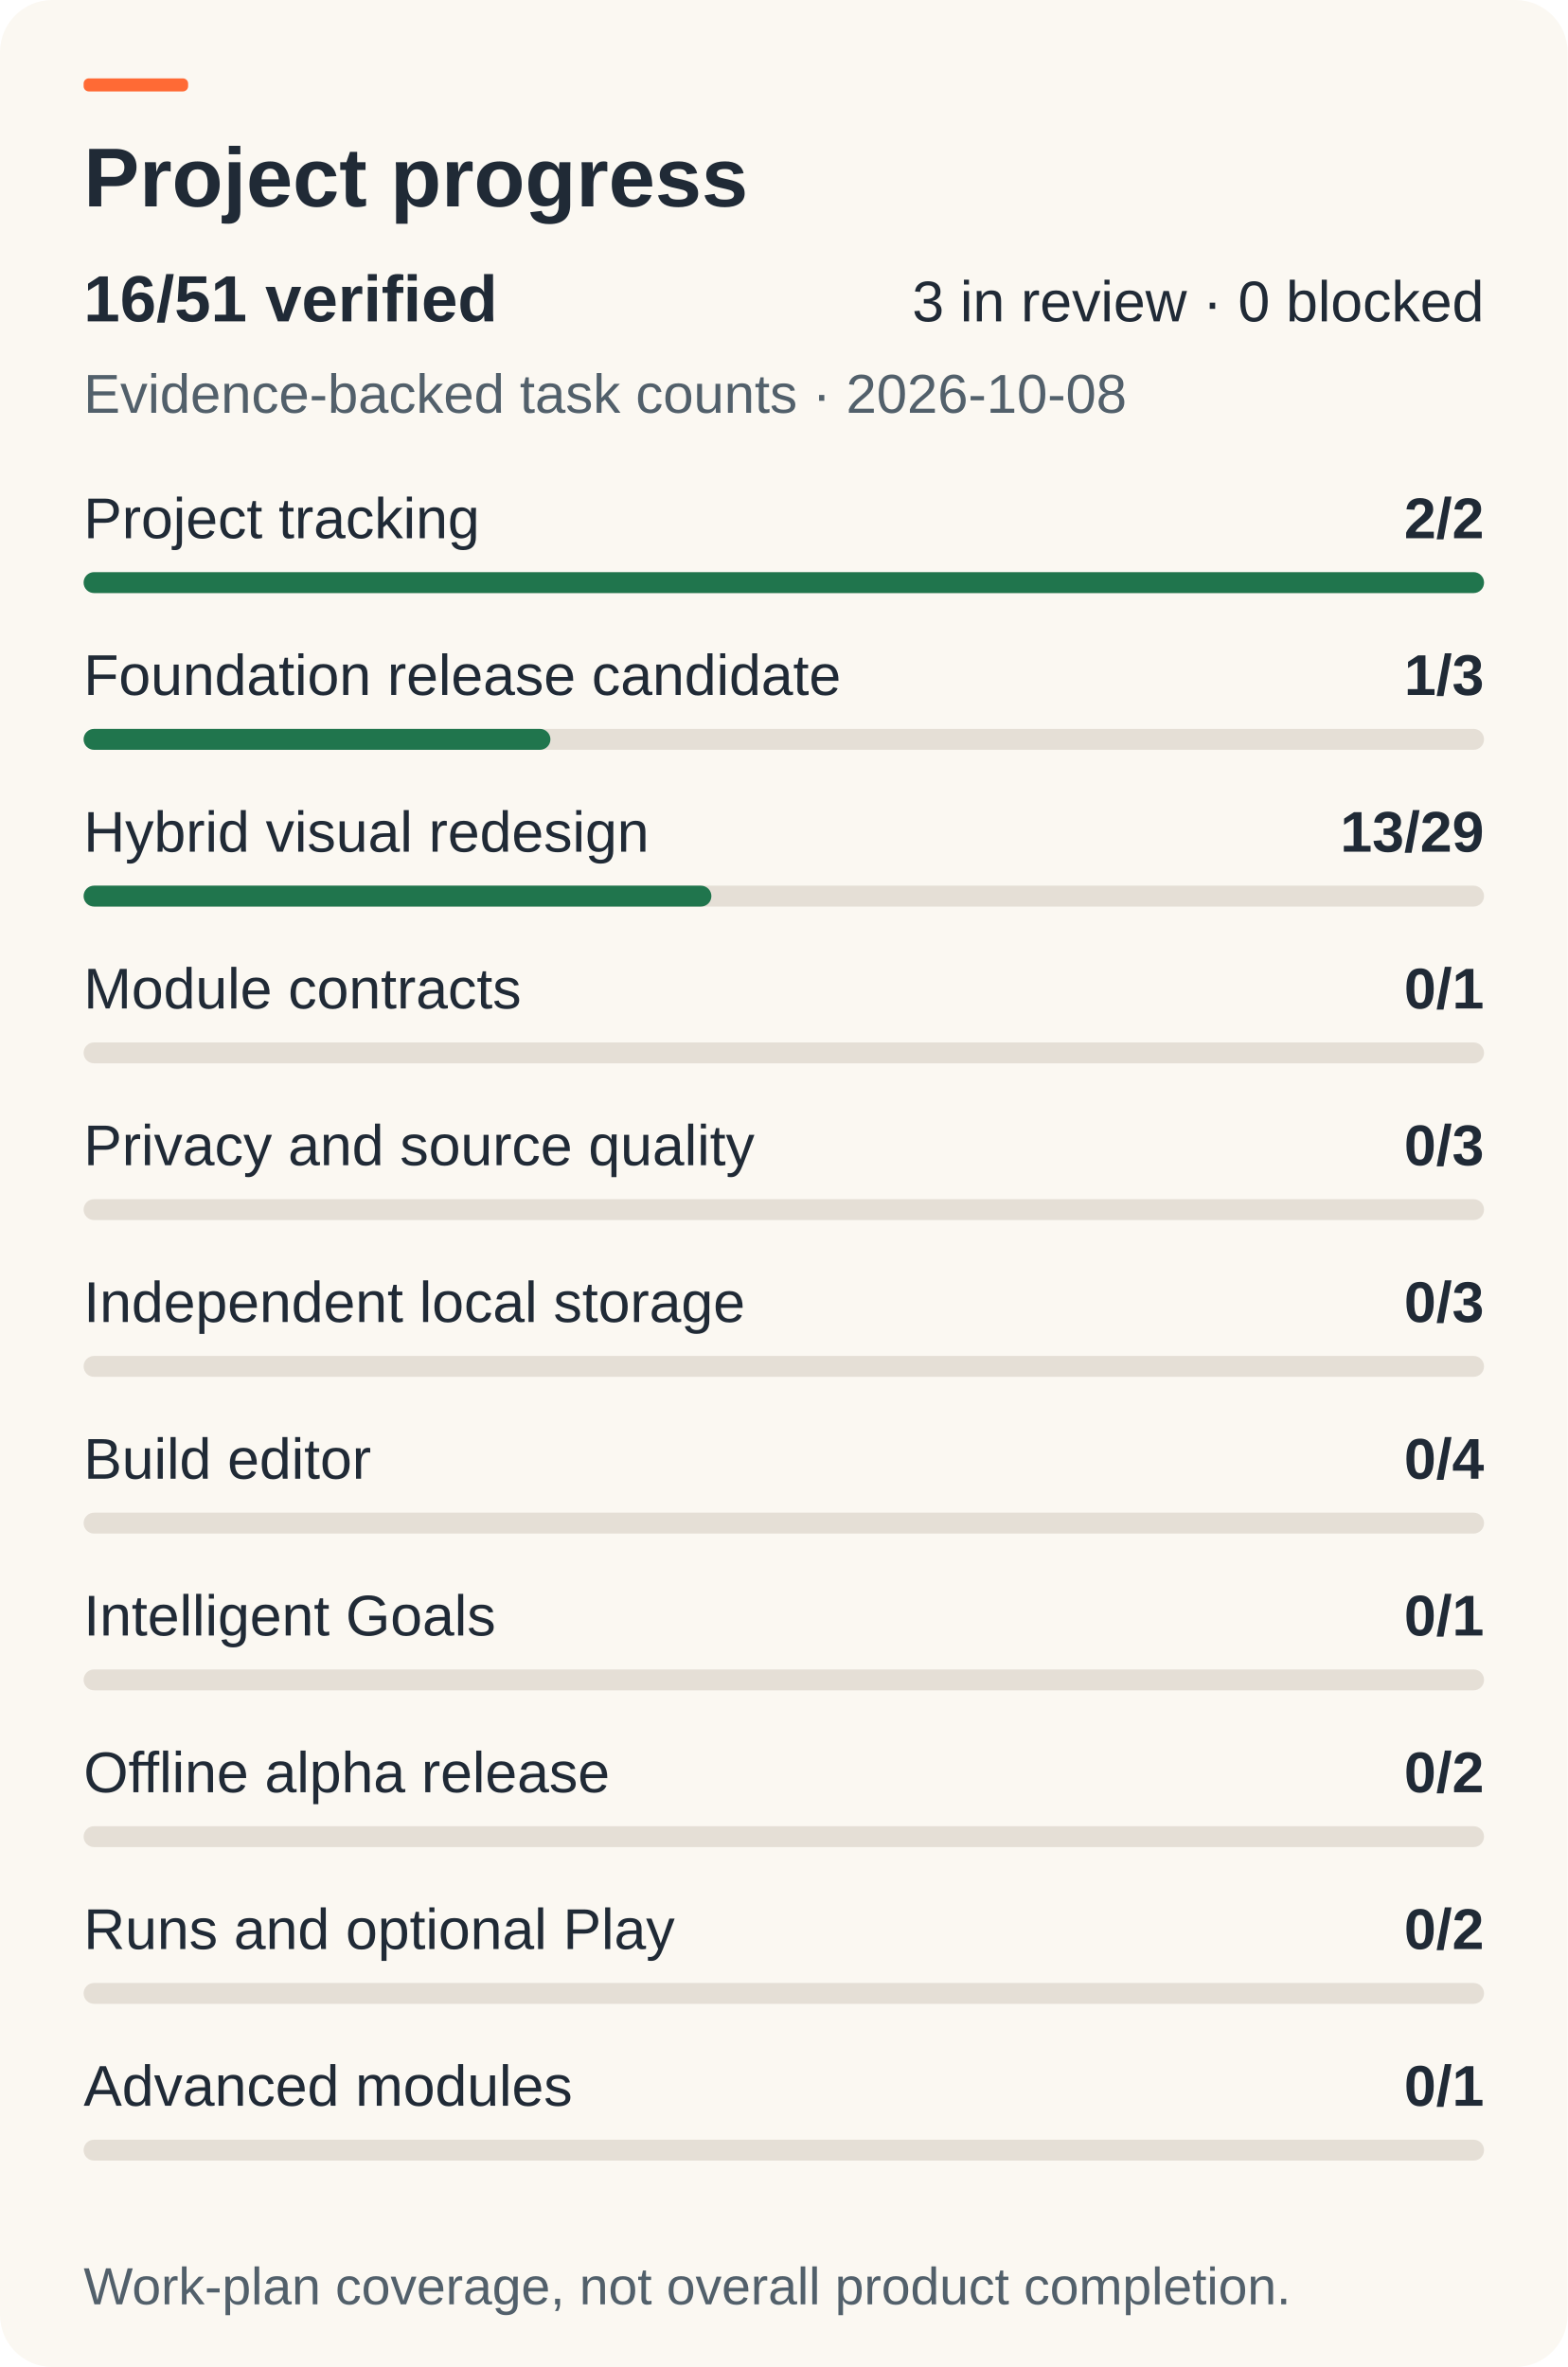
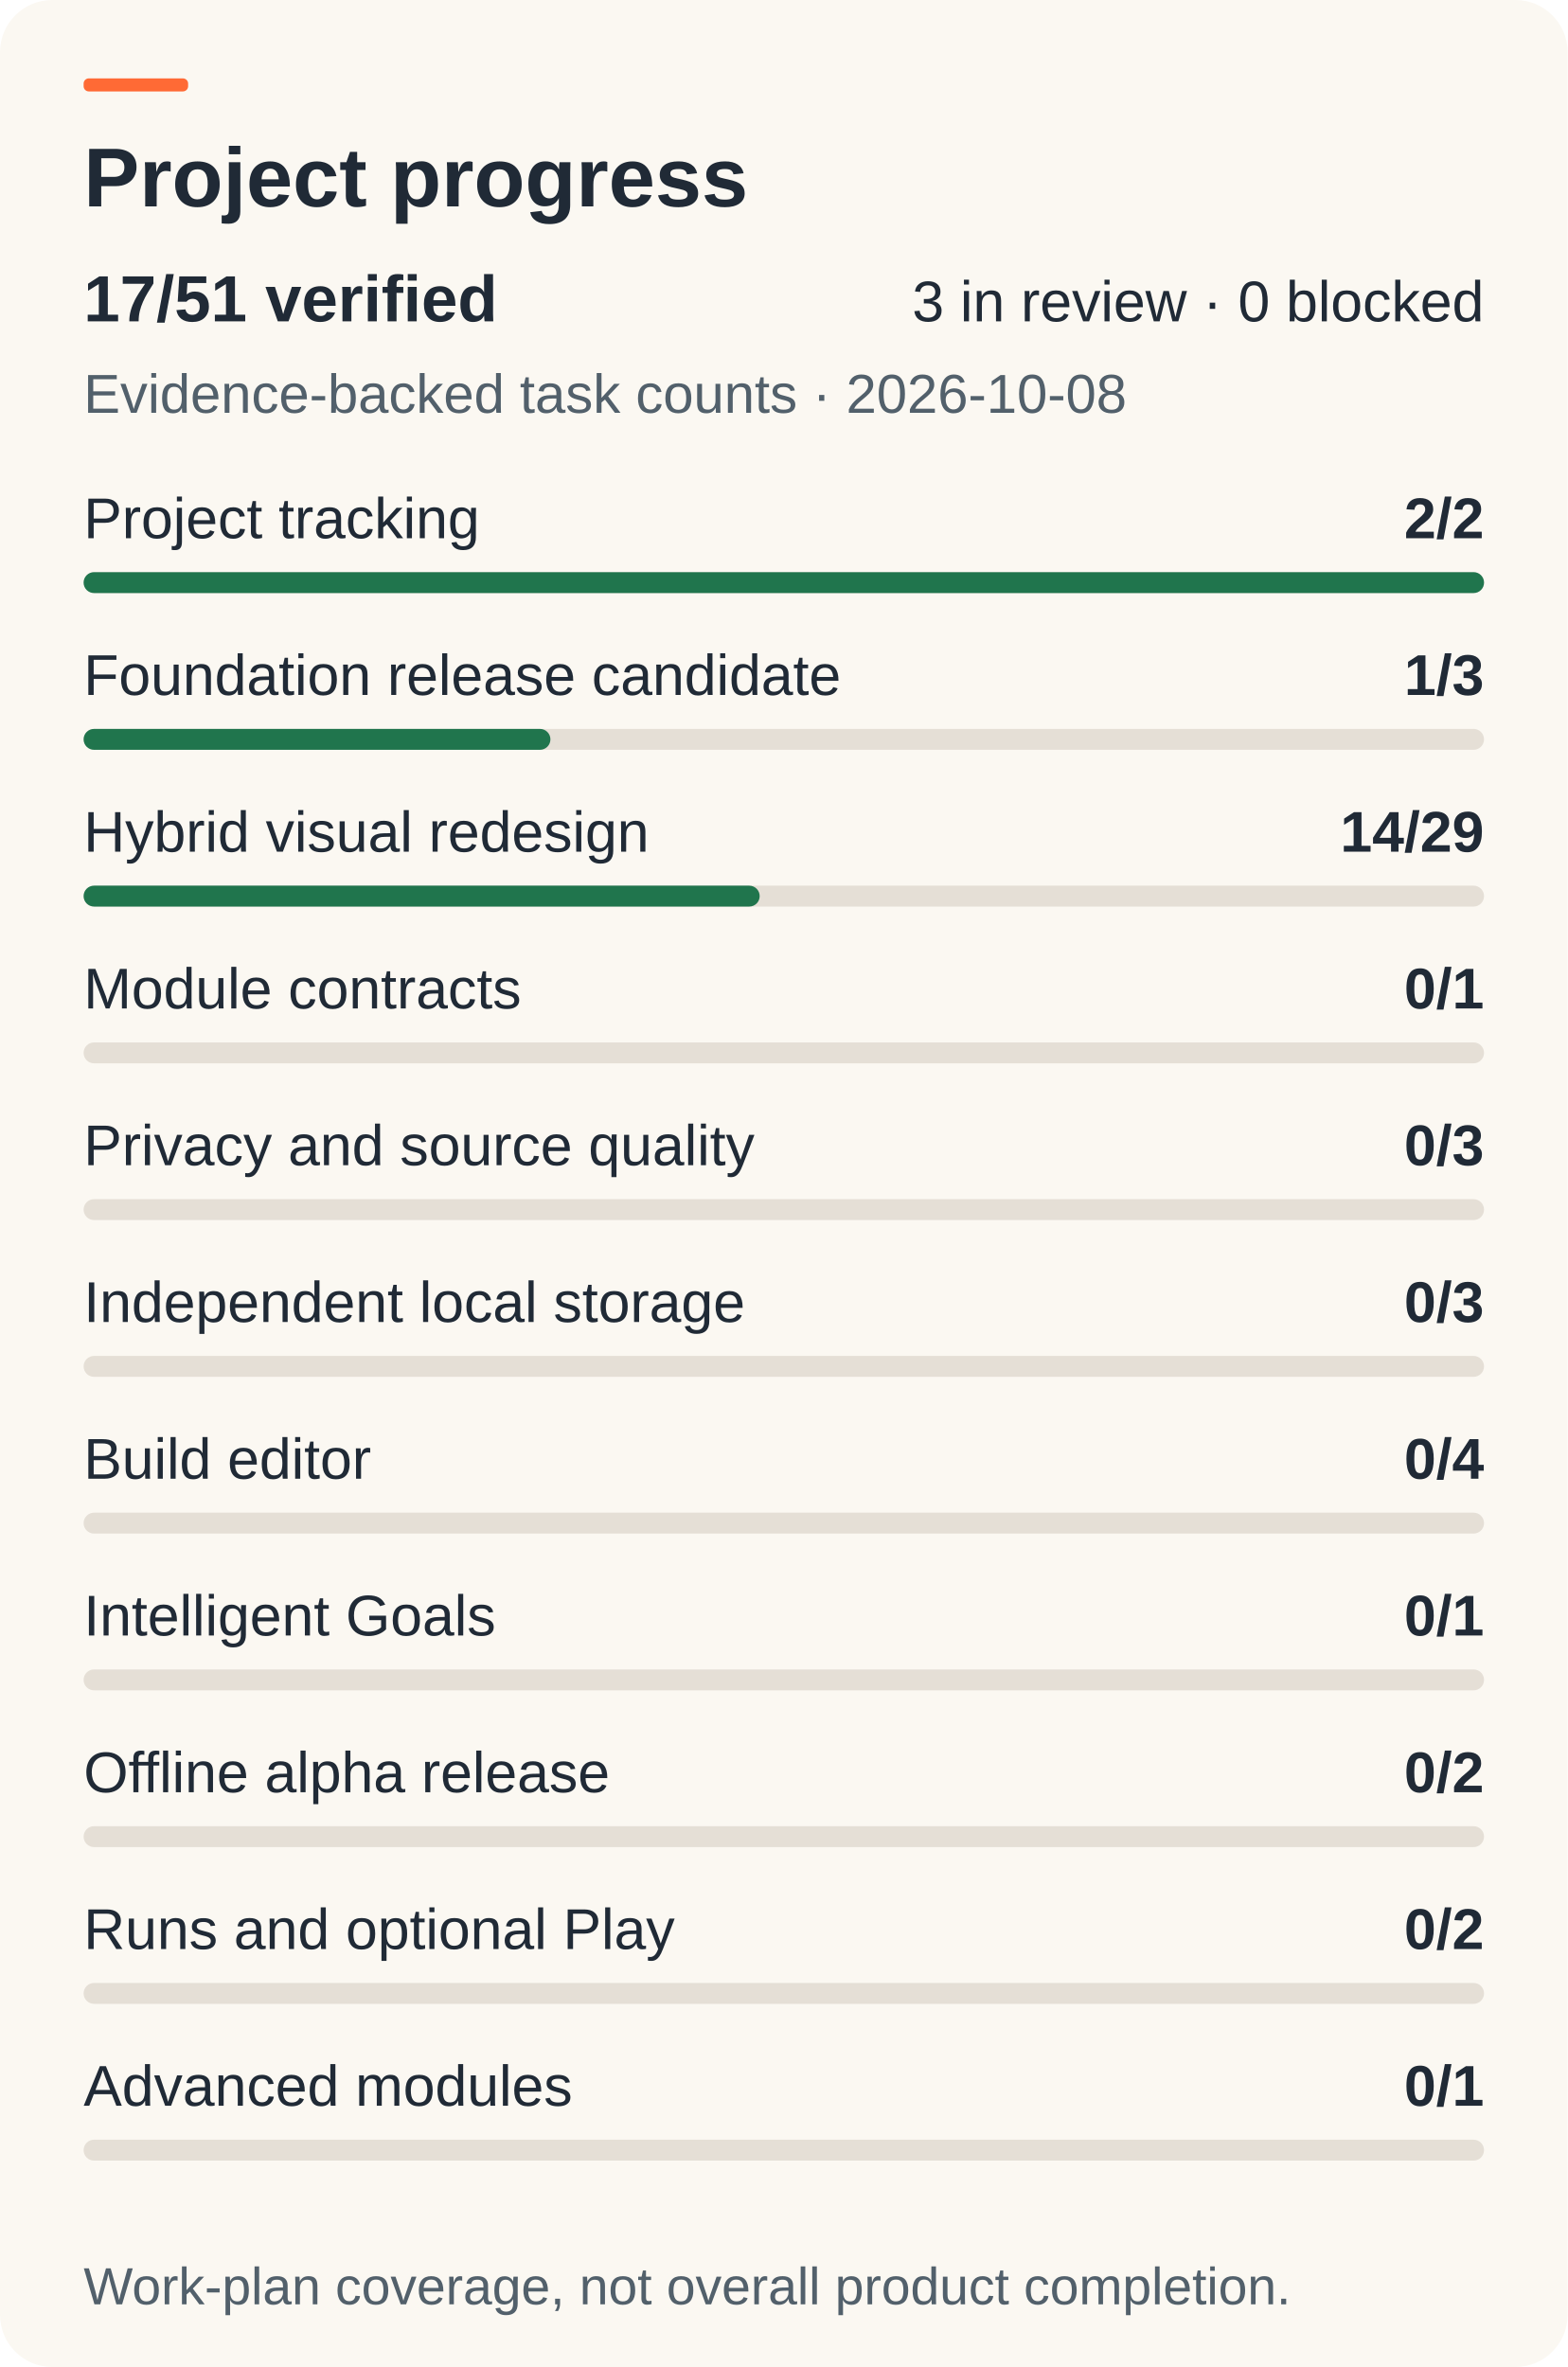
<svg xmlns="http://www.w3.org/2000/svg" width="600" height="906" viewBox="0 0 600 906" role="img" aria-labelledby="title description">
  <rect width="600" height="906" rx="20" fill="#FBF8F2" />
  <g font-family="Arial, sans-serif" fill="#202A36">
    <rect x="32" y="30" width="40" height="5" rx="2" fill="#FF6A35" />
    <text x="32" y="79" font-size="32" font-weight="700">Project progress</text>
-     <text x="32" y="123" font-size="25" font-weight="700">16/51 verified</text>
+     <text x="32" y="123" font-size="25" font-weight="700">17/51 verified</text>
    <text x="568" y="123" text-anchor="end" font-size="22">3 in review · 0 blocked</text>
    <text x="32" y="158" font-size="21" fill="#52606B">Evidence-backed task counts · 2026-10-08</text>
    <text x="32" y="206" font-size="22">Project tracking</text>
    <text x="568" y="206" text-anchor="end" font-size="22" font-weight="700">2/2</text>
    <rect x="32" y="219" width="536" height="8" rx="4" fill="#E5DFD6" />
    <rect x="32" y="219" width="536" height="8" rx="4" fill="#20754D" />
    <text x="32" y="266" font-size="22">Foundation release candidate</text>
    <text x="568" y="266" text-anchor="end" font-size="22" font-weight="700">1/3</text>
    <rect x="32" y="279" width="536" height="8" rx="4" fill="#E5DFD6" />
    <rect x="32" y="279" width="178.667" height="8" rx="4" fill="#20754D" />
    <text x="32" y="326" font-size="22">Hybrid visual redesign</text>
-     <text x="568" y="326" text-anchor="end" font-size="22" font-weight="700">13/29</text>
+     <text x="568" y="326" text-anchor="end" font-size="22" font-weight="700">14/29</text>
    <rect x="32" y="339" width="536" height="8" rx="4" fill="#E5DFD6" />
-     <rect x="32" y="339" width="240.276" height="8" rx="4" fill="#20754D" />
+     <rect x="32" y="339" width="258.759" height="8" rx="4" fill="#20754D" />
    <text x="32" y="386" font-size="22">Module contracts</text>
    <text x="568" y="386" text-anchor="end" font-size="22" font-weight="700">0/1</text>
    <rect x="32" y="399" width="536" height="8" rx="4" fill="#E5DFD6" />
    <text x="32" y="446" font-size="22">Privacy and source quality</text>
    <text x="568" y="446" text-anchor="end" font-size="22" font-weight="700">0/3</text>
    <rect x="32" y="459" width="536" height="8" rx="4" fill="#E5DFD6" />
    <text x="32" y="506" font-size="22">Independent local storage</text>
    <text x="568" y="506" text-anchor="end" font-size="22" font-weight="700">0/3</text>
    <rect x="32" y="519" width="536" height="8" rx="4" fill="#E5DFD6" />
    <text x="32" y="566" font-size="22">Build editor</text>
    <text x="568" y="566" text-anchor="end" font-size="22" font-weight="700">0/4</text>
    <rect x="32" y="579" width="536" height="8" rx="4" fill="#E5DFD6" />
    <text x="32" y="626" font-size="22">Intelligent Goals</text>
    <text x="568" y="626" text-anchor="end" font-size="22" font-weight="700">0/1</text>
    <rect x="32" y="639" width="536" height="8" rx="4" fill="#E5DFD6" />
    <text x="32" y="686" font-size="22">Offline alpha release</text>
    <text x="568" y="686" text-anchor="end" font-size="22" font-weight="700">0/2</text>
    <rect x="32" y="699" width="536" height="8" rx="4" fill="#E5DFD6" />
    <text x="32" y="746" font-size="22">Runs and optional Play</text>
    <text x="568" y="746" text-anchor="end" font-size="22" font-weight="700">0/2</text>
    <rect x="32" y="759" width="536" height="8" rx="4" fill="#E5DFD6" />
    <text x="32" y="806" font-size="22">Advanced modules</text>
    <text x="568" y="806" text-anchor="end" font-size="22" font-weight="700">0/1</text>
    <rect x="32" y="819" width="536" height="8" rx="4" fill="#E5DFD6" />
    <text x="32" y="882" font-size="20" fill="#52606B">Work-plan coverage, not overall product completion.</text>
  </g>
</svg>
